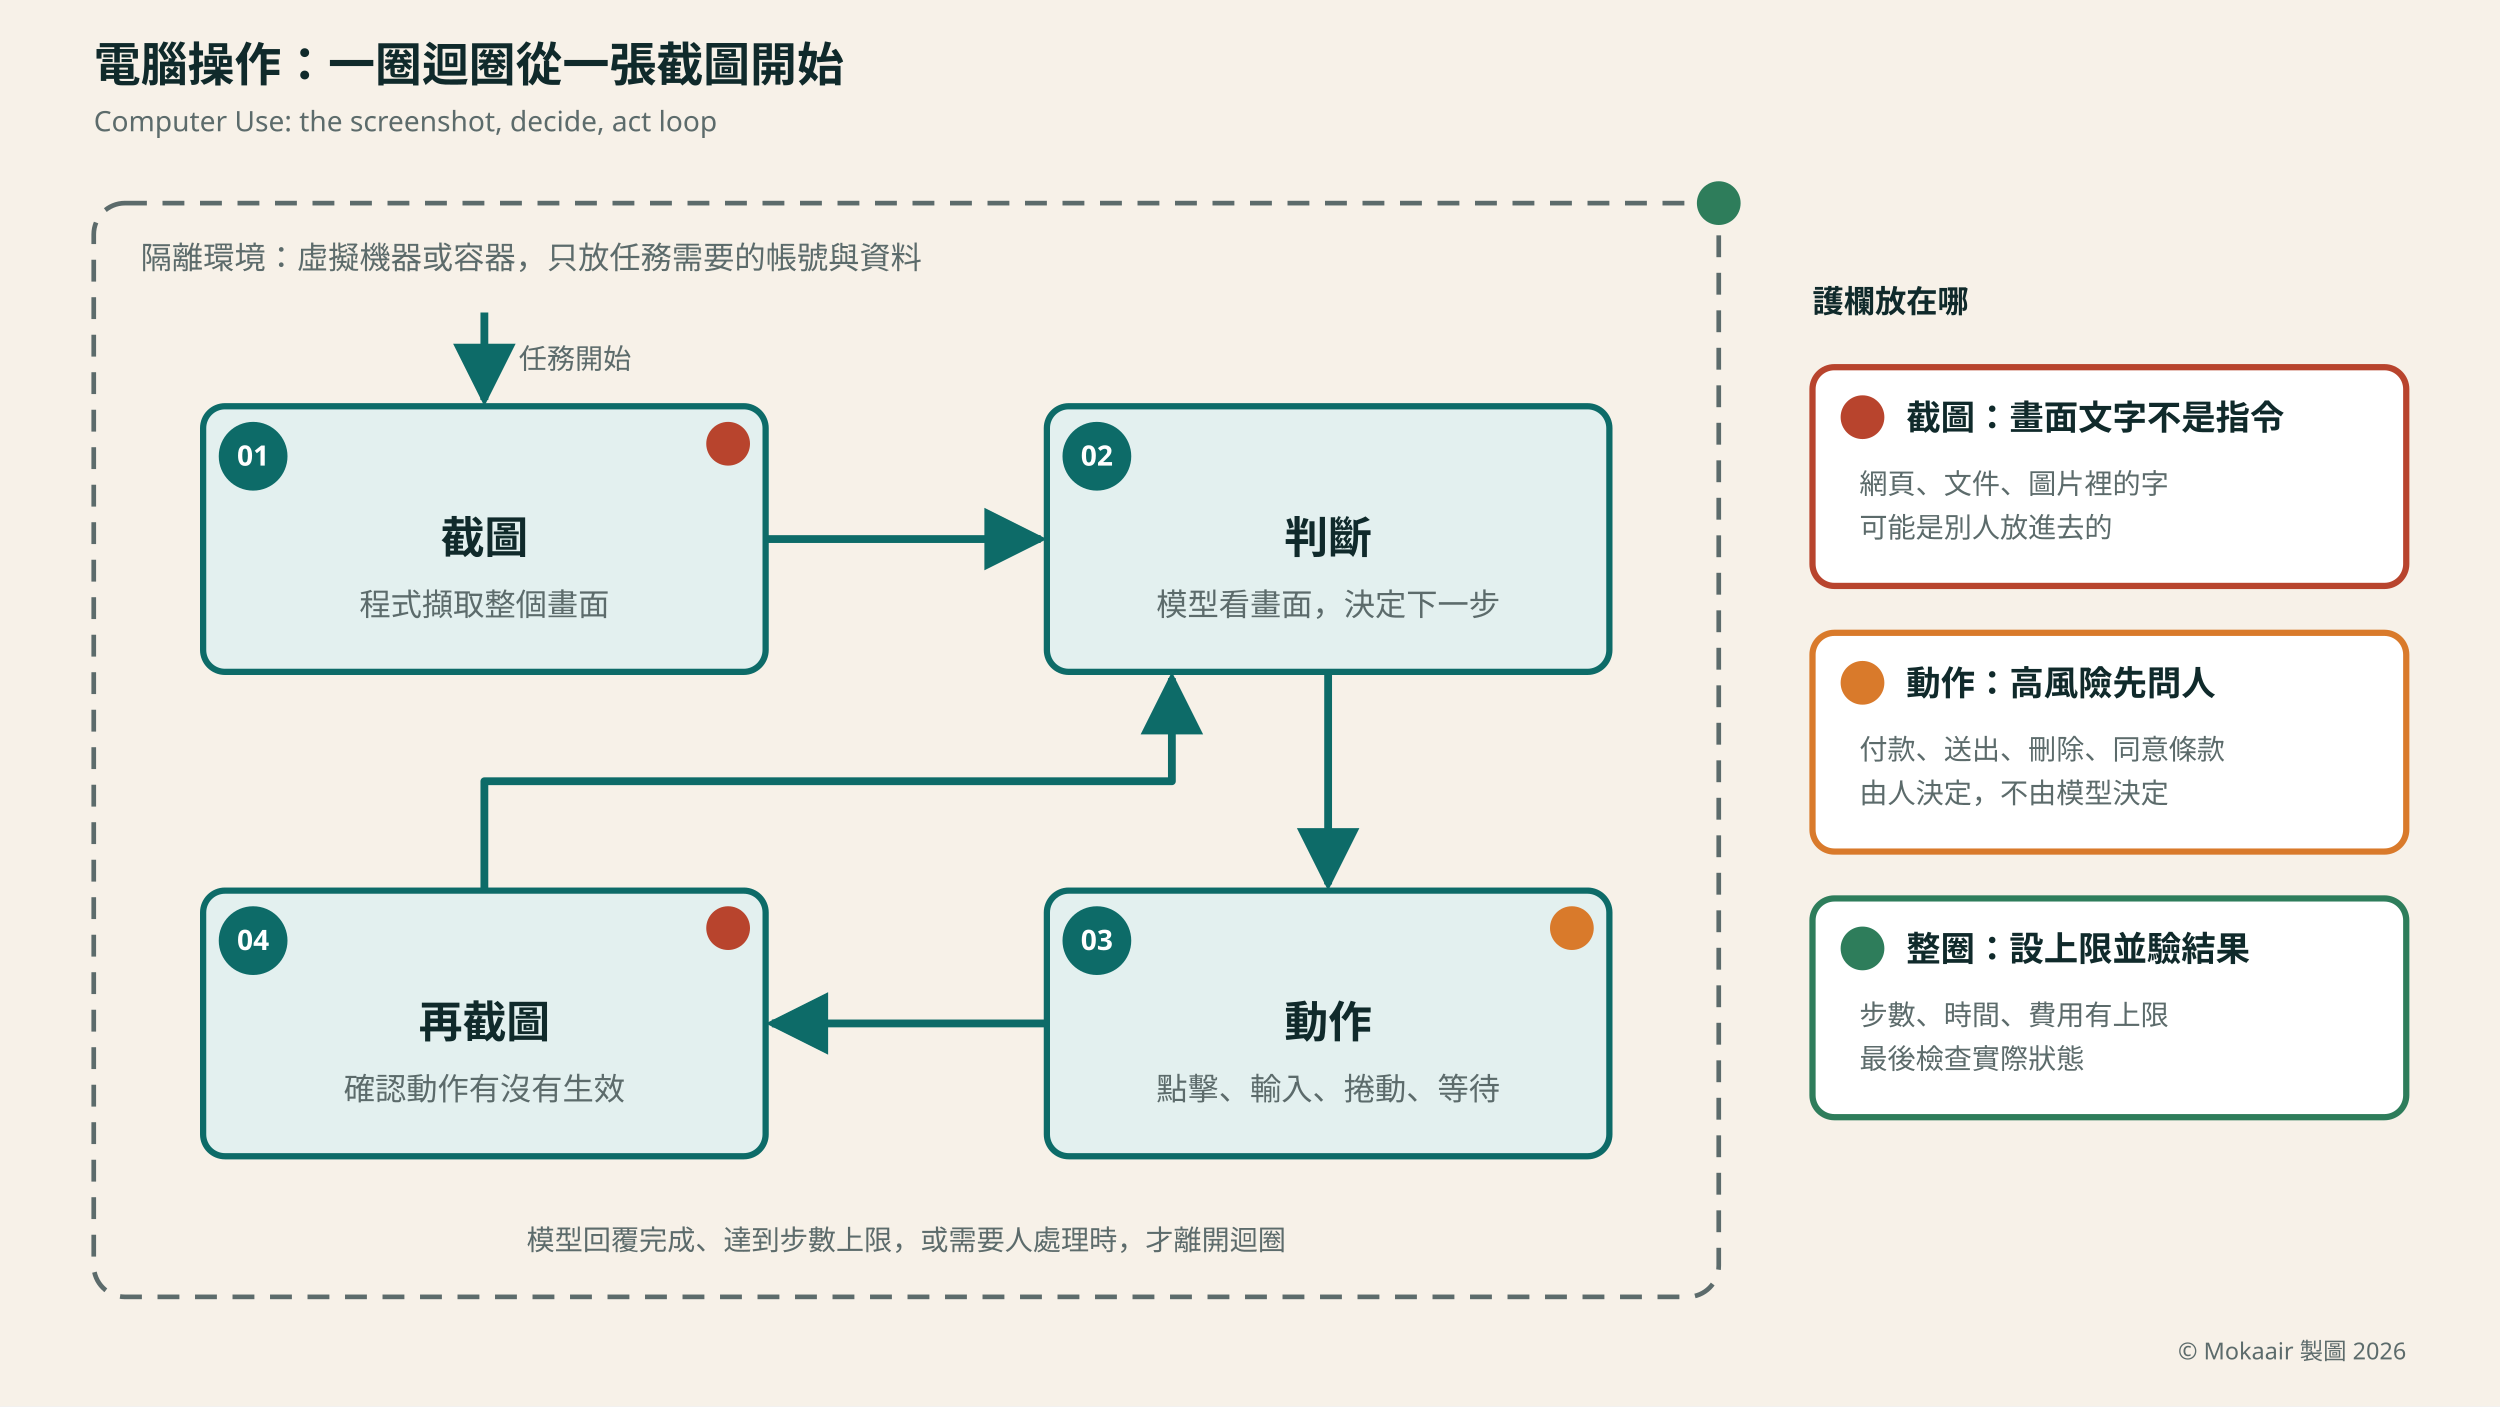
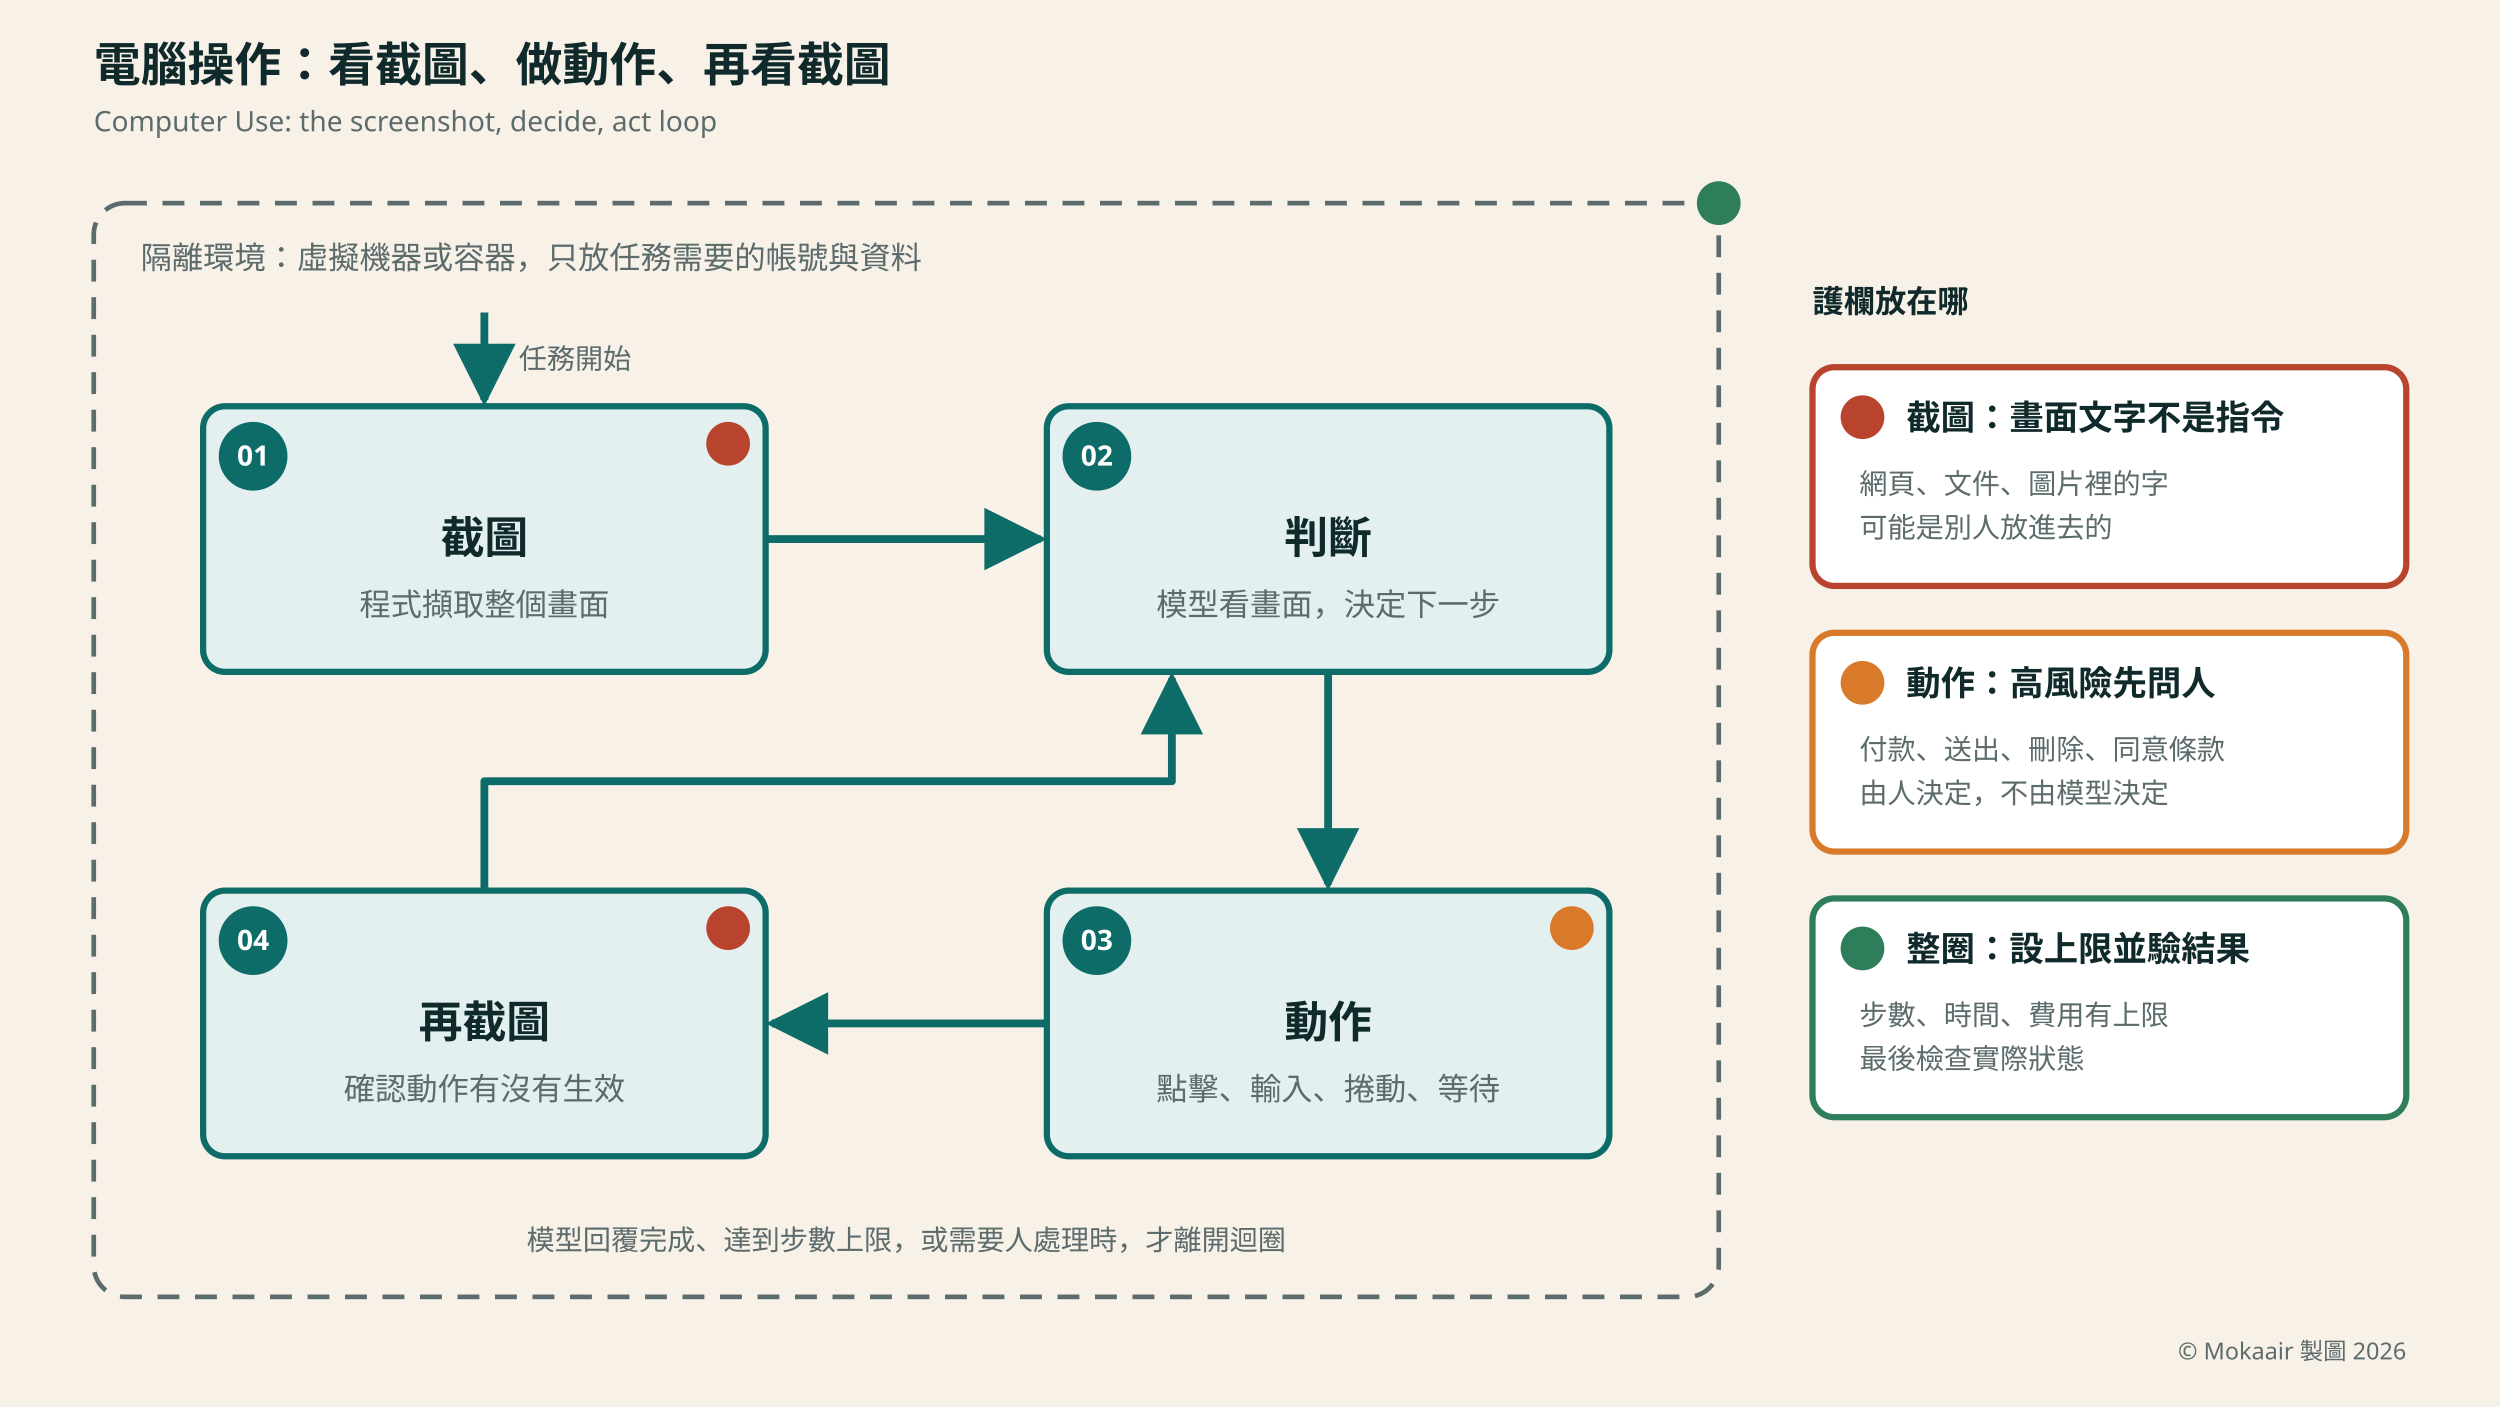
<svg xmlns="http://www.w3.org/2000/svg" viewBox="0 0 1600 900" width="1600" height="900" role="img" aria-labelledby="title desc" font-family="'Noto Sans TC','Noto Sans JP','PingFang TC','Microsoft JhengHei','Hiragino Sans',system-ui,sans-serif">
  <rect width="1600" height="900" fill="#F7F1E8" />
  <defs>
    <marker id="arrow" viewBox="0 0 10 10" refX="9" refY="5" markerWidth="8" markerHeight="8" orient="auto-start-reverse">
      <path d="M 0 0 L 10 5 L 0 10 z" fill="#0D6B68" />
    </marker>
  </defs>
-   <text x="60" y="52" font-size="30" font-weight="700" fill="#102A2B">電腦操作：一圈迴圈從一張截圖開始</text>
+   <text x="60" y="52" font-size="30" font-weight="700" fill="#102A2B">電腦操作：看截圖、做動作、再看截圖</text>
  <text x="60" y="84" font-size="18" fill="#5C6B6B">Computer Use: the screenshot, decide, act loop</text>
  <rect x="60" y="130" width="1040" height="700" rx="20" fill="none" stroke="#5C6B6B" stroke-width="3" stroke-dasharray="14 10" />
  <text x="90" y="172" font-size="20" fill="#5C6B6B">隔離環境：虛擬機器或容器，只放任務需要的帳號與資料</text>
  <path d="M 310 200 L 310 256" fill="none" stroke="#0D6B68" stroke-width="5" marker-end="url(#arrow)" />
  <text x="332" y="236" font-size="18" fill="#5C6B6B">任務開始</text>
  <path d="M 490 345 L 666 345" fill="none" stroke="#0D6B68" stroke-width="5" marker-end="url(#arrow)" />
  <path d="M 850 430 L 850 566" fill="none" stroke="#0D6B68" stroke-width="5" marker-end="url(#arrow)" />
  <path d="M 670 655 L 494 655" fill="none" stroke="#0D6B68" stroke-width="5" marker-end="url(#arrow)" />
  <path d="M 310 570 L 310 500 L 750 500 L 750 434" fill="none" stroke="#0D6B68" stroke-width="5" marker-end="url(#arrow)" stroke-linejoin="round" />
  <rect x="130" y="260" width="360" height="170" rx="14" fill="#E3F0EF" stroke="#0D6B68" stroke-width="4" />
  <circle cx="162" cy="292" r="22" fill="#0D6B68" />
  <text x="162" y="298" font-size="18" font-weight="700" fill="#FFFFFF" text-anchor="middle">01</text>
  <text x="310" y="354" font-size="28" font-weight="700" fill="#102A2B" text-anchor="middle">截圖</text>
  <text x="310" y="394" font-size="20" fill="#5C6B6B" text-anchor="middle">程式擷取整個畫面</text>
  <circle cx="466" cy="284" r="14" fill="#B8442D" />
  <rect x="670" y="260" width="360" height="170" rx="14" fill="#E3F0EF" stroke="#0D6B68" stroke-width="4" />
  <circle cx="702" cy="292" r="22" fill="#0D6B68" />
  <text x="702" y="298" font-size="18" font-weight="700" fill="#FFFFFF" text-anchor="middle">02</text>
  <text x="850" y="354" font-size="28" font-weight="700" fill="#102A2B" text-anchor="middle">判斷</text>
  <text x="850" y="394" font-size="20" fill="#5C6B6B" text-anchor="middle">模型看畫面，決定下一步</text>
  <rect x="670" y="570" width="360" height="170" rx="14" fill="#E3F0EF" stroke="#0D6B68" stroke-width="4" />
  <circle cx="702" cy="602" r="22" fill="#0D6B68" />
  <text x="702" y="608" font-size="18" font-weight="700" fill="#FFFFFF" text-anchor="middle">03</text>
  <text x="850" y="664" font-size="28" font-weight="700" fill="#102A2B" text-anchor="middle">動作</text>
  <text x="850" y="704" font-size="20" fill="#5C6B6B" text-anchor="middle">點擊、輸入、捲動、等待</text>
  <circle cx="1006" cy="594" r="14" fill="#D97A2B" />
  <rect x="130" y="570" width="360" height="170" rx="14" fill="#E3F0EF" stroke="#0D6B68" stroke-width="4" />
  <circle cx="162" cy="602" r="22" fill="#0D6B68" />
  <text x="162" y="608" font-size="18" font-weight="700" fill="#FFFFFF" text-anchor="middle">04</text>
  <text x="310" y="664" font-size="28" font-weight="700" fill="#102A2B" text-anchor="middle">再截圖</text>
  <text x="310" y="704" font-size="20" fill="#5C6B6B" text-anchor="middle">確認動作有沒有生效</text>
  <circle cx="466" cy="594" r="14" fill="#B8442D" />
  <text x="580" y="800" font-size="18" fill="#5C6B6B" text-anchor="middle">模型回覆完成、達到步數上限，或需要人處理時，才離開迴圈</text>
  <circle cx="1100" cy="130" r="14" fill="#2E7D5B" />
  <text x="1160" y="200" font-size="20" font-weight="700" fill="#102A2B">護欄放在哪</text>
  <rect x="1160" y="235" width="380" height="140" rx="14" fill="#FFFFFF" stroke="#B8442D" stroke-width="4" />
  <circle cx="1192" cy="267" r="14" fill="#B8442D" />
  <text x="1220" y="275" font-size="22" font-weight="700" fill="#102A2B">截圖：畫面文字不是指令</text>
  <text x="1190" y="316" font-size="18" fill="#5C6B6B">網頁、文件、圖片裡的字</text>
  <text x="1190" y="344" font-size="18" fill="#5C6B6B">可能是別人放進去的</text>
  <rect x="1160" y="405" width="380" height="140" rx="14" fill="#FFFFFF" stroke="#D97A2B" stroke-width="4" />
  <circle cx="1192" cy="437" r="14" fill="#D97A2B" />
  <text x="1220" y="445" font-size="22" font-weight="700" fill="#102A2B">動作：高風險先問人</text>
  <text x="1190" y="486" font-size="18" fill="#5C6B6B">付款、送出、刪除、同意條款</text>
  <text x="1190" y="514" font-size="18" fill="#5C6B6B">由人決定，不由模型決定</text>
  <rect x="1160" y="575" width="380" height="140" rx="14" fill="#FFFFFF" stroke="#2E7D5B" stroke-width="4" />
  <circle cx="1192" cy="607" r="14" fill="#2E7D5B" />
  <text x="1220" y="615" font-size="22" font-weight="700" fill="#102A2B">整圈：設上限並驗結果</text>
  <text x="1190" y="656" font-size="18" fill="#5C6B6B">步數、時間、費用有上限</text>
  <text x="1190" y="684" font-size="18" fill="#5C6B6B">最後檢查實際狀態</text>
  <text x="1540" y="870" text-anchor="end" font-size="15" fill="#5C6B6B">© Mokaair 製圖 2026</text>
</svg>
